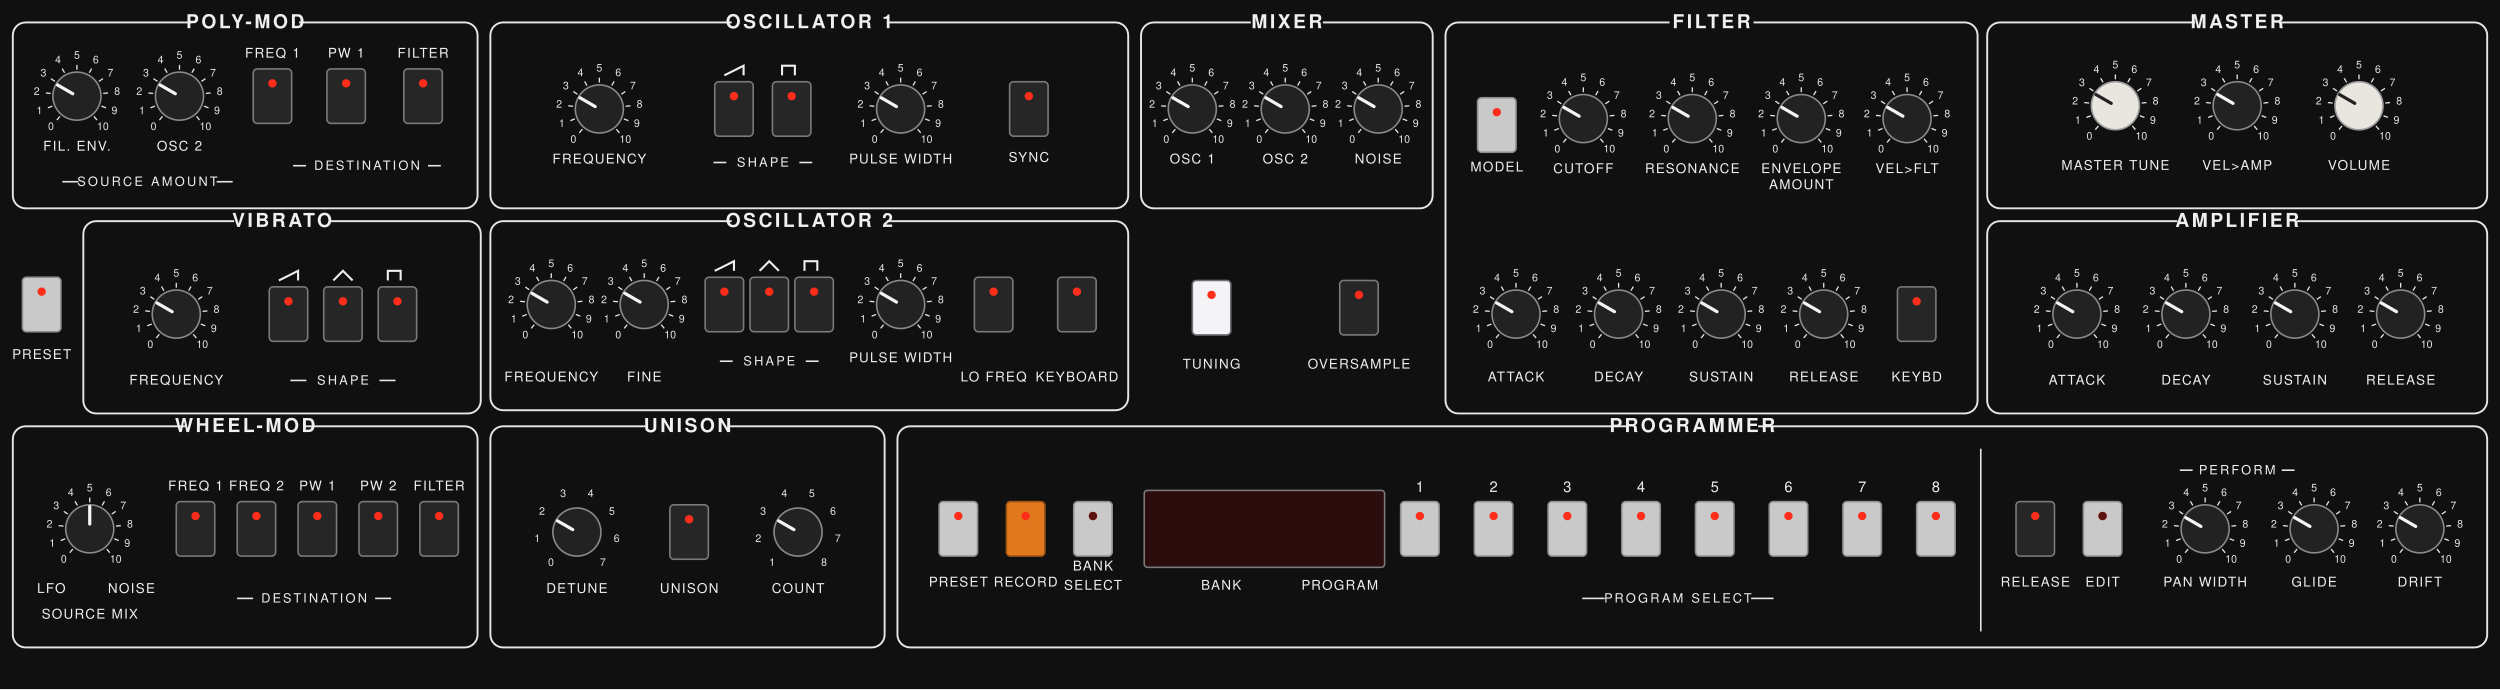
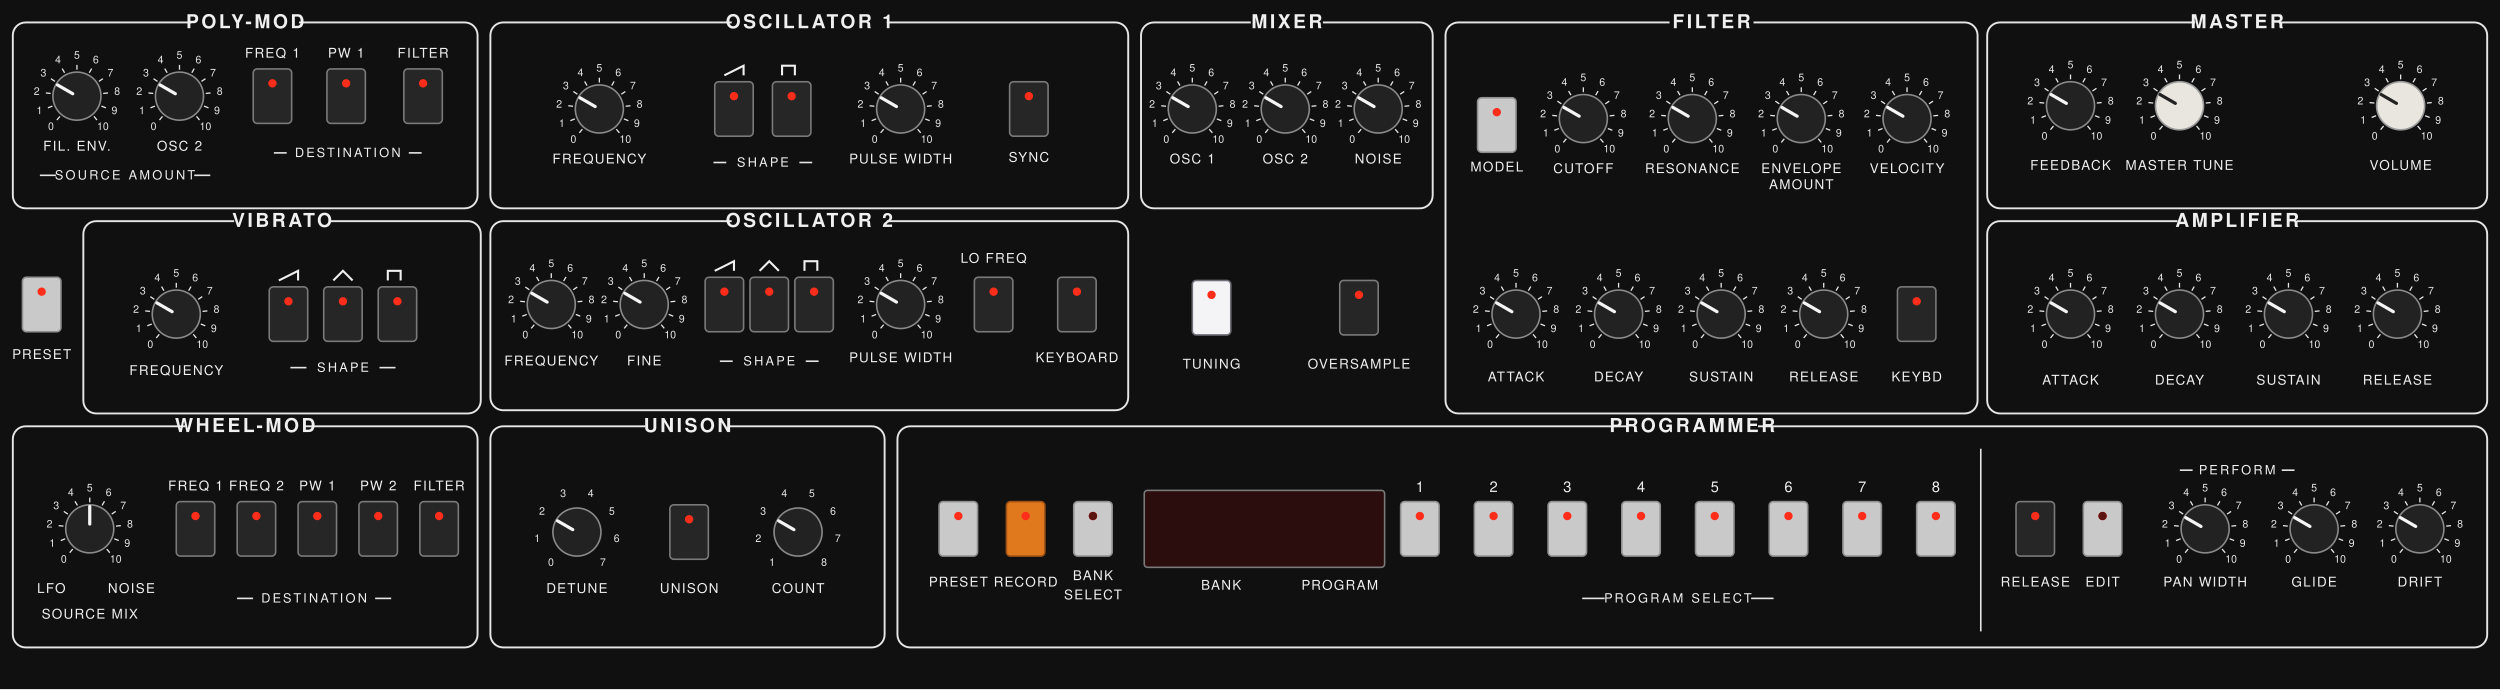
<svg xmlns="http://www.w3.org/2000/svg" xmlns:xlink="http://www.w3.org/1999/xlink" viewBox="0 0 1560 430" width="1560" height="430">
  <style>
    text { font-family: Helvetica, Arial, sans-serif; fill: #f0f0f0; text-anchor: middle; }
    .hdr   { font-size: 12.0px; font-weight: 600; letter-spacing: 1.6px; }
    .lbl   { font-size: 8.4px; letter-spacing: 0.8px; }
    .sub   { font-size: 8.0px; letter-spacing: 1.4px; }
    .num   { font-size: 9.2px; letter-spacing: 0.5px; }
    .scale { font-size: 6.6px; fill: #e8e8e8; letter-spacing: 0; stroke: none; }
    .box   { fill: none; stroke: #e6e6e6; stroke-width: 1.2; }
    .rule  { stroke: #e6e6e6; stroke-width: 1; }
    .hdrbg { fill: #101010; stroke: none; }
  </style>
  <defs>
    <g id="led">
      <circle cx="0" cy="-8" r="2.6" fill="#ff2d1a" />
    </g>
    <g id="ledOff">
      <circle cx="0" cy="-8" r="2.6" fill="#5a1512" />
    </g>
    <g id="btnDark">
      <rect x="-12" y="-17" width="24" height="34" rx="2.5" fill="#262626" stroke="#7a7a7a" stroke-width="1" />
      <use xlink:href="#led" href="#led" />
    </g>
    <g id="btnGray">
      <rect x="-12" y="-17" width="24" height="34" rx="2.5" fill="#c9c9c9" stroke="#8f8f8f" stroke-width="1" />
      <use xlink:href="#led" href="#led" />
    </g>
    <g id="btnOrange">
      <rect x="-12" y="-17" width="24" height="34" rx="2.5" fill="#e0781e" stroke="#a05215" stroke-width="1" />
      <use xlink:href="#led" href="#led" />
    </g>
    <g id="btnWhite">
      <rect x="-12" y="-17" width="24" height="34" rx="2.5" fill="#f4f4f6" stroke="#70707a" stroke-width="1" />
      <use xlink:href="#led" href="#led" />
    </g>
    <g id="gSaw" stroke="#f0f0f0" stroke-width="1.3" fill="none">
      <path d="M-6,3 L6,-3 L6,3" />
    </g>
    <g id="gTri" stroke="#f0f0f0" stroke-width="1.3" fill="none">
      <path d="M-6,3 L0,-3 L6,3" />
    </g>
    <g id="gSq" stroke="#f0f0f0" stroke-width="1.3" fill="none">
      <path d="M-6,3 L-6,-3 L2,-3 L2,3" />
    </g>
    <g id="knobScale" fill="#e8e8e8" stroke="#e8e8e8">
      <line x1="-10.6" y1="12.6" x2="-12.5" y2="14.9" stroke-width="0.8" />
      <text x="-16.2" y="21.1" class="scale">0</text>
      <line x1="-15.3" y1="6.2" x2="-18.1" y2="7.3" stroke-width="0.8" />
      <text x="-23.4" y="11.2" class="scale">1</text>
      <line x1="-16.4" y1="-1.7" x2="-19.4" y2="-2" stroke-width="0.8" />
      <text x="-25.1" y="-0.8" class="scale">2</text>
      <line x1="-13.7" y1="-9.2" x2="-16.2" y2="-10.9" stroke-width="0.8" />
      <text x="-20.9" y="-12.3" class="scale">3</text>
      <line x1="-7.7" y1="-14.6" x2="-9.2" y2="-17.2" stroke-width="0.8" />
      <text x="-11.8" y="-20.5" class="scale">4</text>
      <line x1="0" y1="-16.5" x2="0" y2="-19.5" stroke-width="0.8" />
      <text x="0" y="-23.4" class="scale">5</text>
      <line x1="7.7" y1="-14.6" x2="9.2" y2="-17.2" stroke-width="0.8" />
      <text x="11.8" y="-20.5" class="scale">6</text>
      <line x1="13.7" y1="-9.2" x2="16.2" y2="-10.9" stroke-width="0.8" />
      <text x="20.9" y="-12.3" class="scale">7</text>
      <line x1="16.4" y1="-1.7" x2="19.4" y2="-2" stroke-width="0.8" />
      <text x="25.1" y="-0.8" class="scale">8</text>
      <line x1="15.3" y1="6.2" x2="18.1" y2="7.3" stroke-width="0.8" />
      <text x="23.4" y="11.2" class="scale">9</text>
      <line x1="10.6" y1="12.6" x2="12.5" y2="14.9" stroke-width="0.8" />
      <text x="16.2" y="21.1" class="scale">10</text>
    </g>
    <g id="knobDial">
      <circle r="15" fill="#222222" stroke="#8a8a8a" stroke-width="1" />
      <line x1="0" y1="-3" x2="0" y2="-14" stroke="#f5f5f5" stroke-width="2" stroke-linecap="round" />
    </g>
    <g id="knobDialWhite">
      <circle r="15" fill="#e9e6df" stroke="#9a9a9a" stroke-width="1" />
      <line x1="0" y1="-3" x2="0" y2="-14" stroke="#222222" stroke-width="2" stroke-linecap="round" />
    </g>
  </defs>
  <rect width="1560" height="430" fill="#101010" />
  <rect class="box" data-box="POLY-MOD" rx="8" x="8" y="14" width="290" height="116" />
  <rect class="hdrbg" x="119.4" y="8" width="67.2" height="12" />
  <text class="hdr" x="153" y="17.6">POLY-MOD</text>
  <g class="knob" data-param="fil_env" transform="translate(48,60)">
    <use xlink:href="#knobScale" href="#knobScale" />
    <g class="dial" transform="rotate(-60)">
      <use xlink:href="#knobDial" href="#knobDial" />
    </g>
  </g>
  <g class="knob" data-param="osc2" transform="translate(112,60)">
    <use xlink:href="#knobScale" href="#knobScale" />
    <g class="dial" transform="rotate(-60)">
      <use xlink:href="#knobDial" href="#knobDial" />
    </g>
  </g>
  <text class="lbl" x="48" y="94">FIL. ENV.</text>
  <text class="lbl" x="112" y="94">OSC 2</text>
  <g class="subhead">
-     <line class="rule" x1="38.9" y1="113.4" x2="48.9" y2="113.4" />
-     <line class="rule" x1="135.2" y1="113.4" x2="145.2" y2="113.4" />
-     <text class="sub" x="92" y="116">SOURCE AMOUNT</text>
+     <line class="rule" x1="24.9" y1="109.4" x2="34.9" y2="109.4" />
+     <line class="rule" x1="121.2" y1="109.4" x2="131.2" y2="109.4" />
+     <text class="sub" x="78" y="112">SOURCE AMOUNT</text>
  </g>
  <g class="button" data-param="pm_freq1" transform="translate(170,60)">
    <use xlink:href="#btnDark" href="#btnDark" />
    <text class="lbl" y="-24">FREQ 1</text>
  </g>
  <g class="button" data-param="pm_pw1" transform="translate(216,60)">
    <use xlink:href="#btnDark" href="#btnDark" />
    <text class="lbl" y="-24">PW 1</text>
  </g>
  <g class="button" data-param="pm_filter" transform="translate(264,60)">
    <use xlink:href="#btnDark" href="#btnDark" />
    <text class="lbl" y="-24">FILTER</text>
  </g>
  <g class="subhead">
-     <line class="rule" x1="182.9" y1="103.4" x2="190.9" y2="103.4" />
-     <line class="rule" x1="267.1" y1="103.4" x2="275.1" y2="103.4" />
-     <text class="sub" x="229" y="106">DESTINATION</text>
+     <line class="rule" x1="170.9" y1="95.4" x2="178.9" y2="95.4" />
+     <line class="rule" x1="255.1" y1="95.4" x2="263.1" y2="95.4" />
+     <text class="sub" x="217" y="98">DESTINATION</text>
  </g>
  <g class="button" data-param="lfo_preset" transform="translate(26,190)">
    <use xlink:href="#btnGray" href="#btnGray" />
    <text class="lbl" y="34">PRESET</text>
  </g>
  <rect class="box" data-box="VIBRATO" rx="8" x="52" y="138" width="248" height="120" />
  <rect class="hdrbg" x="146.1" y="132" width="59.8" height="12" />
  <text class="hdr" x="176" y="141.6">VIBRATO</text>
  <g class="knob" data-param="lfo_freq" transform="translate(110,196)">
    <use xlink:href="#knobScale" href="#knobScale" />
    <g class="dial" transform="rotate(-60)">
      <use xlink:href="#knobDial" href="#knobDial" />
    </g>
-     <text class="lbl" y="44">FREQUENCY</text>
+     <text class="lbl" y="38">FREQUENCY</text>
  </g>
  <g class="button" data-param="lfo_saw" transform="translate(180,196)">
    <use xlink:href="#btnDark" href="#btnDark" />
    <use xlink:href="#gSaw" href="#gSaw" y="-24" />
  </g>
  <g class="button" data-param="lfo_tri" transform="translate(214,196)">
    <use xlink:href="#btnDark" href="#btnDark" />
    <use xlink:href="#gTri" href="#gTri" y="-24" />
  </g>
  <g class="button" data-param="lfo_sq" transform="translate(248,196)">
    <use xlink:href="#btnDark" href="#btnDark" />
    <use xlink:href="#gSq" href="#gSq" y="-24" />
  </g>
  <g class="subhead">
-     <line class="rule" x1="181.2" y1="237.4" x2="191.2" y2="237.4" />
-     <line class="rule" x1="236.8" y1="237.4" x2="246.8" y2="237.4" />
-     <text class="sub" x="214" y="240">SHAPE</text>
+     <line class="rule" x1="181.2" y1="229.4" x2="191.2" y2="229.4" />
+     <line class="rule" x1="236.8" y1="229.4" x2="246.8" y2="229.4" />
+     <text class="sub" x="214" y="232">SHAPE</text>
  </g>
  <rect class="box" data-box="WHEEL-MOD" rx="8" x="8" y="266" width="290" height="138" />
  <rect class="hdrbg" x="115.7" y="260" width="74.6" height="12" />
  <text class="hdr" x="153" y="269.6">WHEEL-MOD</text>
  <g class="knob" data-param="wm_mix" transform="translate(56,330)">
    <use xlink:href="#knobScale" href="#knobScale" />
    <g class="dial" transform="rotate(0)">
      <use xlink:href="#knobDial" href="#knobDial" />
    </g>
    <text class="lbl" x="-24" y="40">LFO</text>
    <text class="lbl" x="26" y="40">NOISE</text>
    <text class="lbl" y="56">SOURCE MIX</text>
  </g>
  <g class="button" data-param="wm_freq1" transform="translate(122,330)">
    <use xlink:href="#btnDark" href="#btnDark" />
    <text class="lbl" y="-24">FREQ 1</text>
  </g>
  <g class="button" data-param="wm_freq2" transform="translate(160,330)">
    <use xlink:href="#btnDark" href="#btnDark" />
    <text class="lbl" y="-24">FREQ 2</text>
  </g>
  <g class="button" data-param="wm_pw1" transform="translate(198,330)">
    <use xlink:href="#btnDark" href="#btnDark" />
    <text class="lbl" y="-24">PW 1</text>
  </g>
  <g class="button" data-param="wm_pw2" transform="translate(236,330)">
    <use xlink:href="#btnDark" href="#btnDark" />
    <text class="lbl" y="-24">PW 2</text>
  </g>
  <g class="button" data-param="wm_filter" transform="translate(274,330)">
    <use xlink:href="#btnDark" href="#btnDark" />
    <text class="lbl" y="-24">FILTER</text>
  </g>
  <g class="subhead">
    <line class="rule" x1="147.9" y1="373.4" x2="157.9" y2="373.4" />
    <line class="rule" x1="234.1" y1="373.4" x2="244.1" y2="373.4" />
    <text class="sub" x="196" y="376">DESTINATION</text>
  </g>
  <rect class="box" data-box="OSCILLATOR 1" rx="8" x="306" y="14" width="398" height="116" />
  <rect class="hdrbg" x="456.6" y="8" width="96.8" height="12" />
  <text class="hdr" x="505" y="17.6">OSCILLATOR 1</text>
  <g class="knob" data-param="osc1_freq" transform="translate(374,68)">
    <use xlink:href="#knobScale" href="#knobScale" />
    <g class="dial" transform="rotate(-60)">
      <use xlink:href="#knobDial" href="#knobDial" />
    </g>
    <text class="lbl" y="34">FREQUENCY</text>
  </g>
  <g class="button" data-param="osc1_saw" transform="translate(458,68)">
    <use xlink:href="#btnDark" href="#btnDark" />
    <use xlink:href="#gSaw" href="#gSaw" y="-24" />
  </g>
  <g class="button" data-param="osc1_sq" transform="translate(494,68)">
    <use xlink:href="#btnDark" href="#btnDark" />
    <use xlink:href="#gSq" href="#gSq" y="-24" />
  </g>
  <g class="subhead">
    <line class="rule" x1="445.2" y1="101.4" x2="453.2" y2="101.4" />
    <line class="rule" x1="498.8" y1="101.4" x2="506.8" y2="101.4" />
    <text class="sub" x="476" y="104">SHAPE</text>
  </g>
  <g class="knob" data-param="osc1_pw" transform="translate(562,68)">
    <use xlink:href="#knobScale" href="#knobScale" />
    <g class="dial" transform="rotate(-60)">
      <use xlink:href="#knobDial" href="#knobDial" />
    </g>
    <text class="lbl" y="34">PULSE WIDTH</text>
  </g>
  <g class="button" data-param="osc1_sync" transform="translate(642,68)">
    <use xlink:href="#btnDark" href="#btnDark" />
    <text class="lbl" y="33">SYNC</text>
  </g>
  <rect class="box" data-box="OSCILLATOR 2" rx="8" x="306" y="138" width="398" height="118" />
  <rect class="hdrbg" x="456.6" y="132" width="96.8" height="12" />
  <text class="hdr" x="505" y="141.6">OSCILLATOR 2</text>
  <g class="knob" data-param="osc2_freq" transform="translate(344,190)">
    <use xlink:href="#knobScale" href="#knobScale" />
    <g class="dial" transform="rotate(-60)">
      <use xlink:href="#knobDial" href="#knobDial" />
    </g>
-     <text class="lbl" y="48">FREQUENCY</text>
+     <text class="lbl" y="38">FREQUENCY</text>
  </g>
  <g class="knob" data-param="osc2_fine" transform="translate(402,190)">
    <use xlink:href="#knobScale" href="#knobScale" />
    <g class="dial" transform="rotate(-60)">
      <use xlink:href="#knobDial" href="#knobDial" />
    </g>
-     <text class="lbl" y="48">FINE</text>
+     <text class="lbl" y="38">FINE</text>
  </g>
  <g class="button" data-param="osc2_saw" transform="translate(452,190)">
    <use xlink:href="#btnDark" href="#btnDark" />
    <use xlink:href="#gSaw" href="#gSaw" y="-24" />
  </g>
  <g class="button" data-param="osc2_tri" transform="translate(480,190)">
    <use xlink:href="#btnDark" href="#btnDark" />
    <use xlink:href="#gTri" href="#gTri" y="-24" />
  </g>
  <g class="button" data-param="osc2_sq" transform="translate(508,190)">
    <use xlink:href="#btnDark" href="#btnDark" />
    <use xlink:href="#gSq" href="#gSq" y="-24" />
  </g>
  <g class="subhead">
    <line class="rule" x1="449.2" y1="225.4" x2="457.2" y2="225.4" />
    <line class="rule" x1="502.8" y1="225.4" x2="510.8" y2="225.4" />
    <text class="sub" x="480" y="228">SHAPE</text>
  </g>
  <g class="knob" data-param="osc2_pw" transform="translate(562,190)">
    <use xlink:href="#knobScale" href="#knobScale" />
    <g class="dial" transform="rotate(-60)">
      <use xlink:href="#knobDial" href="#knobDial" />
    </g>
    <text class="lbl" y="36">PULSE WIDTH</text>
  </g>
  <g class="button" data-param="osc2_lofreq" transform="translate(620,190)">
    <use xlink:href="#btnDark" href="#btnDark" />
-     <text class="lbl" y="48">LO FREQ</text>
+     <text class="lbl" y="-26">LO FREQ</text>
  </g>
  <g class="button" data-param="osc2_keyboard" transform="translate(672,190)">
    <use xlink:href="#btnDark" href="#btnDark" />
-     <text class="lbl" y="48">KEYBOARD</text>
+     <text class="lbl" y="36">KEYBOARD</text>
  </g>
  <g class="knob" data-param="unison_det" transform="translate(360,332)">
    <g class="scale">
      <line x1="-10.6" y1="12.6" x2="-12.5" y2="14.9" stroke-width="0.8" />
      <text x="-16.2" y="21.1" class="scale">0</text>
      <line x1="-16.2" y1="2.9" x2="-19.2" y2="3.4" stroke-width="0.8" />
      <text x="-24.8" y="6.2" class="scale">1</text>
      <line x1="-14.3" y1="-8.3" x2="-16.9" y2="-9.8" stroke-width="0.8" />
      <text x="-21.8" y="-10.8" class="scale">2</text>
      <line x1="-5.6" y1="-15.5" x2="-6.7" y2="-18.3" stroke-width="0.8" />
      <text x="-8.6" y="-21.9" class="scale">3</text>
      <line x1="5.6" y1="-15.5" x2="6.7" y2="-18.3" stroke-width="0.8" />
      <text x="8.6" y="-21.9" class="scale">4</text>
      <line x1="14.3" y1="-8.3" x2="16.9" y2="-9.8" stroke-width="0.8" />
      <text x="21.8" y="-10.8" class="scale">5</text>
      <line x1="16.2" y1="2.9" x2="19.2" y2="3.4" stroke-width="0.8" />
      <text x="24.8" y="6.2" class="scale">6</text>
      <line x1="10.6" y1="12.6" x2="12.5" y2="14.9" stroke-width="0.8" />
      <text x="16.2" y="21.1" class="scale">7</text>
    </g>
    <g class="dial" transform="rotate(-60)">
      <use xlink:href="#knobDial" href="#knobDial" />
    </g>
    <text class="lbl" y="38">DETUNE</text>
  </g>
  <g class="button" data-param="unison" transform="translate(430,332)">
    <use xlink:href="#btnDark" href="#btnDark" />
    <text class="lbl" y="38">UNISON</text>
  </g>
  <g class="knob" data-param="unison_cnt" transform="translate(498,332)">
    <g class="scale">
      <line x1="-10.6" y1="12.6" x2="-12.5" y2="14.9" stroke-width="0.8" />
      <text x="-16.2" y="21.1" class="scale">1</text>
      <line x1="-16.2" y1="2.9" x2="-19.2" y2="3.4" stroke-width="0.8" />
      <text x="-24.8" y="6.2" class="scale">2</text>
      <line x1="-14.3" y1="-8.3" x2="-16.9" y2="-9.8" stroke-width="0.8" />
      <text x="-21.8" y="-10.8" class="scale">3</text>
      <line x1="-5.6" y1="-15.5" x2="-6.7" y2="-18.3" stroke-width="0.8" />
      <text x="-8.6" y="-21.9" class="scale">4</text>
      <line x1="5.6" y1="-15.5" x2="6.7" y2="-18.3" stroke-width="0.8" />
      <text x="8.6" y="-21.9" class="scale">5</text>
      <line x1="14.3" y1="-8.3" x2="16.9" y2="-9.8" stroke-width="0.8" />
      <text x="21.8" y="-10.8" class="scale">6</text>
      <line x1="16.2" y1="2.9" x2="19.2" y2="3.4" stroke-width="0.8" />
      <text x="24.8" y="6.2" class="scale">7</text>
      <line x1="10.6" y1="12.6" x2="12.5" y2="14.9" stroke-width="0.8" />
      <text x="16.2" y="21.1" class="scale">8</text>
    </g>
    <g class="dial" transform="rotate(-60)">
      <use xlink:href="#knobDial" href="#knobDial" />
    </g>
    <text class="lbl" y="38">COUNT</text>
  </g>
  <rect class="box" data-box="MIXER" rx="8" x="712" y="14" width="182" height="116" />
  <rect class="hdrbg" x="780.5" y="8" width="45" height="12" />
  <text class="hdr" x="803" y="17.6">MIXER</text>
  <g class="knob" data-param="mix_osc1" transform="translate(744,68)">
    <use xlink:href="#knobScale" href="#knobScale" />
    <g class="dial" transform="rotate(-60)">
      <use xlink:href="#knobDial" href="#knobDial" />
    </g>
    <text class="lbl" y="34">OSC 1</text>
  </g>
  <g class="knob" data-param="mix_osc2" transform="translate(802,68)">
    <use xlink:href="#knobScale" href="#knobScale" />
    <g class="dial" transform="rotate(-60)">
      <use xlink:href="#knobDial" href="#knobDial" />
    </g>
    <text class="lbl" y="34">OSC 2</text>
  </g>
  <g class="knob" data-param="mix_noise" transform="translate(860,68)">
    <use xlink:href="#knobScale" href="#knobScale" />
    <g class="dial" transform="rotate(-60)">
      <use xlink:href="#knobDial" href="#knobDial" />
    </g>
    <text class="lbl" y="34">NOISE</text>
  </g>
  <g class="button" data-param="tune_btn" transform="translate(756,192)">
    <use xlink:href="#btnWhite" href="#btnWhite" />
    <text class="lbl" y="38">TUNING</text>
  </g>
  <g class="button" data-param="os" transform="translate(848,192)">
    <use xlink:href="#btnDark" href="#btnDark" />
    <text class="lbl" y="38">OVERSAMPLE</text>
  </g>
  <rect class="box" data-box="FILTER" rx="8" x="902" y="14" width="332" height="244" />
  <rect class="hdrbg" x="1041.8" y="8" width="52.4" height="12" />
  <text class="hdr" x="1068" y="17.6">FILTER</text>
  <g class="button" data-param="flt_model" transform="translate(934,78)">
    <use xlink:href="#btnGray" href="#btnGray" />
    <text class="lbl" y="29">MODEL</text>
  </g>
  <g class="knob" data-param="flt_cutoff" transform="translate(988,74)">
    <use xlink:href="#knobScale" href="#knobScale" />
    <g class="dial" transform="rotate(-60)">
      <use xlink:href="#knobDial" href="#knobDial" />
    </g>
    <text class="lbl" y="34">CUTOFF</text>
  </g>
  <g class="knob" data-param="flt_reso" transform="translate(1056,74)">
    <use xlink:href="#knobScale" href="#knobScale" />
    <g class="dial" transform="rotate(-60)">
      <use xlink:href="#knobDial" href="#knobDial" />
    </g>
    <text class="lbl" y="34">RESONANCE</text>
  </g>
  <g class="knob" data-param="flt_envamt" transform="translate(1124,74)">
    <use xlink:href="#knobScale" href="#knobScale" />
    <g class="dial" transform="rotate(-60)">
      <use xlink:href="#knobDial" href="#knobDial" />
    </g>
    <text class="lbl" y="34">ENVELOPE</text>
  </g>
  <text class="lbl" x="1124" y="118">AMOUNT</text>
  <g class="knob" data-param="vel_flt" transform="translate(1190,74)">
    <use xlink:href="#knobScale" href="#knobScale" />
    <g class="dial" transform="rotate(-60)">
      <use xlink:href="#knobDial" href="#knobDial" />
    </g>
-     <text class="lbl" y="34">VEL&gt;FLT</text>
+     <text class="lbl" y="34">VELOCITY</text>
  </g>
  <g class="knob" data-param="flt_a" transform="translate(946,196)">
    <use xlink:href="#knobScale" href="#knobScale" />
    <g class="dial" transform="rotate(-60)">
      <use xlink:href="#knobDial" href="#knobDial" />
    </g>
    <text class="lbl" y="42">ATTACK</text>
  </g>
  <g class="knob" data-param="flt_d" transform="translate(1010,196)">
    <use xlink:href="#knobScale" href="#knobScale" />
    <g class="dial" transform="rotate(-60)">
      <use xlink:href="#knobDial" href="#knobDial" />
    </g>
    <text class="lbl" y="42">DECAY</text>
  </g>
  <g class="knob" data-param="flt_s" transform="translate(1074,196)">
    <use xlink:href="#knobScale" href="#knobScale" />
    <g class="dial" transform="rotate(-60)">
      <use xlink:href="#knobDial" href="#knobDial" />
    </g>
    <text class="lbl" y="42">SUSTAIN</text>
  </g>
  <g class="knob" data-param="flt_r" transform="translate(1138,196)">
    <use xlink:href="#knobScale" href="#knobScale" />
    <g class="dial" transform="rotate(-60)">
      <use xlink:href="#knobDial" href="#knobDial" />
    </g>
    <text class="lbl" y="42">RELEASE</text>
  </g>
  <g class="button" data-param="flt_keyboard" transform="translate(1196,196)">
    <use xlink:href="#btnDark" href="#btnDark" />
    <text class="lbl" y="42">KEYBD</text>
  </g>
-   <g class="knob" data-param="master_tune" transform="translate(1320,66)">
+   <g class="knob" data-param="master_tune" transform="translate(1360,66)">
    <use xlink:href="#knobScale" href="#knobScale" />
    <g class="dial" transform="rotate(-60)">
      <use xlink:href="#knobDialWhite" href="#knobDialWhite" />
    </g>
    <text class="lbl" y="40">MASTER TUNE</text>
  </g>
-   <g class="knob" data-param="vel_amp" transform="translate(1396,66)">
-     <use xlink:href="#knobScale" href="#knobScale" />
-     <g class="dial" transform="rotate(-60)">
-       <use xlink:href="#knobDial" href="#knobDial" />
-     </g>
-     <text class="lbl" y="40">VEL&gt;AMP</text>
-   </g>
-   <g class="knob" data-param="volume" transform="translate(1472,66)">
+   <g class="knob" data-param="feedback" transform="translate(1292,66)">
+     <use xlink:href="#knobScale" href="#knobScale" />
+     <g class="dial" transform="rotate(-60)">
+       <use xlink:href="#knobDial" href="#knobDial" />
+     </g>
+     <text class="lbl" y="40">FEEDBACK</text>
+   </g>
+   <g class="knob" data-param="volume" transform="translate(1498,66)">
    <use xlink:href="#knobScale" href="#knobScale" />
    <g class="dial" transform="rotate(-60)">
      <use xlink:href="#knobDialWhite" href="#knobDialWhite" />
    </g>
    <text class="lbl" y="40">VOLUME</text>
  </g>
  <rect class="box" data-box="MASTER" rx="8" x="1240" y="14" width="312" height="116" />
  <rect class="hdrbg" x="1369.8" y="8" width="52.4" height="12" />
  <text class="hdr" x="1396" y="17.6">MASTER</text>
  <rect class="box" data-box="AMPLIFIER" rx="8" x="1240" y="138" width="312" height="120" />
  <rect class="hdrbg" x="1358.7" y="132" width="74.6" height="12" />
  <text class="hdr" x="1396" y="141.6">AMPLIFIER</text>
-   <g class="knob" data-param="amp_a" transform="translate(1296,196)">
+   <g class="knob" data-param="amp_a" transform="translate(1292,196)">
    <use xlink:href="#knobScale" href="#knobScale" />
    <g class="dial" transform="rotate(-60)">
      <use xlink:href="#knobDial" href="#knobDial" />
    </g>
    <text class="lbl" y="44">ATTACK</text>
  </g>
-   <g class="knob" data-param="amp_d" transform="translate(1364,196)">
+   <g class="knob" data-param="amp_d" transform="translate(1360,196)">
    <use xlink:href="#knobScale" href="#knobScale" />
    <g class="dial" transform="rotate(-60)">
      <use xlink:href="#knobDial" href="#knobDial" />
    </g>
    <text class="lbl" y="44">DECAY</text>
  </g>
-   <g class="knob" data-param="amp_s" transform="translate(1432,196)">
+   <g class="knob" data-param="amp_s" transform="translate(1428,196)">
    <use xlink:href="#knobScale" href="#knobScale" />
    <g class="dial" transform="rotate(-60)">
      <use xlink:href="#knobDial" href="#knobDial" />
    </g>
    <text class="lbl" y="44">SUSTAIN</text>
  </g>
-   <g class="knob" data-param="amp_r" transform="translate(1498,196)">
+   <g class="knob" data-param="amp_r" transform="translate(1496,196)">
    <use xlink:href="#knobScale" href="#knobScale" />
    <g class="dial" transform="rotate(-60)">
      <use xlink:href="#knobDial" href="#knobDial" />
    </g>
    <text class="lbl" y="44">RELEASE</text>
  </g>
  <rect class="box" data-box="UNISON" rx="8" x="306" y="266" width="246" height="138" />
  <rect class="hdrbg" x="402.8" y="260" width="52.4" height="12" />
  <text class="hdr" x="429" y="269.6">UNISON</text>
  <rect class="box" data-box="PROGRAMMER" rx="8" x="560" y="266" width="992" height="138" />
  <rect class="hdrbg" x="1015" y="260" width="82" height="12" />
  <text class="hdr" x="1056" y="269.6">PROGRAMMER</text>
  <line class="rule" x1="1236" y1="280" x2="1236" y2="394" />
  <g class="subhead">
    <line class="rule" x1="1360.2" y1="293.4" x2="1368.2" y2="293.4" />
    <line class="rule" x1="1423.8" y1="293.4" x2="1431.8" y2="293.4" />
    <text class="sub" x="1396" y="296">PERFORM</text>
  </g>
  <g class="button" data-param="prog_preset" transform="translate(598,330)">
    <use xlink:href="#btnGray" href="#btnGray" />
    <text class="lbl" y="36">PRESET</text>
  </g>
  <g class="button" data-param="prog_record" transform="translate(640,330)">
    <use xlink:href="#btnOrange" href="#btnOrange" />
    <text class="lbl" y="36">RECORD</text>
  </g>
  <g class="button" data-param="prog_bankselect" transform="translate(682,330)">
    <use xlink:href="#btnGray" href="#btnGray" />
    <use xlink:href="#ledOff" href="#ledOff" />
  </g>
-   <text class="lbl" x="682" y="356">BANK</text>
-   <text class="lbl" x="682" y="368">SELECT</text>
+   <text class="lbl" x="682" y="362">BANK</text>
+   <text class="lbl" x="682" y="374">SELECT</text>
  <g class="display" data-param="display">
    <rect x="714" y="306" width="150" height="48" rx="2" fill="#2b0d0d" stroke="#7a7a7a" stroke-width="1" />
    <text class="lbl" x="762" y="368">BANK</text>
    <text class="lbl" x="836" y="368">PROGRAM</text>
  </g>
  <g class="button" data-param="program_1" transform="translate(886,330)">
    <use xlink:href="#btnGray" href="#btnGray" />
    <text class="num" y="-23">1</text>
  </g>
  <g class="button" data-param="program_2" transform="translate(932,330)">
    <use xlink:href="#btnGray" href="#btnGray" />
    <text class="num" y="-23">2</text>
  </g>
  <g class="button" data-param="program_3" transform="translate(978,330)">
    <use xlink:href="#btnGray" href="#btnGray" />
    <text class="num" y="-23">3</text>
  </g>
  <g class="button" data-param="program_4" transform="translate(1024,330)">
    <use xlink:href="#btnGray" href="#btnGray" />
    <text class="num" y="-23">4</text>
  </g>
  <g class="button" data-param="program_5" transform="translate(1070,330)">
    <use xlink:href="#btnGray" href="#btnGray" />
    <text class="num" y="-23">5</text>
  </g>
  <g class="button" data-param="program_6" transform="translate(1116,330)">
    <use xlink:href="#btnGray" href="#btnGray" />
    <text class="num" y="-23">6</text>
  </g>
  <g class="button" data-param="program_7" transform="translate(1162,330)">
    <use xlink:href="#btnGray" href="#btnGray" />
    <text class="num" y="-23">7</text>
  </g>
  <g class="button" data-param="program_8" transform="translate(1208,330)">
    <use xlink:href="#btnGray" href="#btnGray" />
    <text class="num" y="-23">8</text>
  </g>
  <g class="subhead">
    <line class="rule" x1="987.3" y1="373.4" x2="1001.3" y2="373.4" />
    <line class="rule" x1="1092.7" y1="373.4" x2="1106.7" y2="373.4" />
    <text class="sub" x="1047" y="376">PROGRAM SELECT</text>
  </g>
  <g class="button" data-param="release_btn" transform="translate(1270,330)">
    <use xlink:href="#btnDark" href="#btnDark" />
    <text class="lbl" y="36">RELEASE</text>
  </g>
  <g class="button" data-param="edit_btn" transform="translate(1312,330)">
    <use xlink:href="#btnGray" href="#btnGray" />
    <use xlink:href="#ledOff" href="#ledOff" />
    <text class="lbl" y="36">EDIT</text>
  </g>
  <g class="knob" data-param="pan_width" transform="translate(1376,330)">
    <use xlink:href="#knobScale" href="#knobScale" />
    <g class="dial" transform="rotate(-60)">
      <use xlink:href="#knobDial" href="#knobDial" />
    </g>
    <text class="lbl" y="36">PAN WIDTH</text>
  </g>
  <g class="knob" data-param="glide" transform="translate(1444,330)">
    <use xlink:href="#knobScale" href="#knobScale" />
    <g class="dial" transform="rotate(-60)">
      <use xlink:href="#knobDial" href="#knobDial" />
    </g>
    <text class="lbl" y="36">GLIDE</text>
  </g>
  <g class="knob" data-param="vintage" transform="translate(1510,330)">
    <use xlink:href="#knobScale" href="#knobScale" />
    <g class="dial" transform="rotate(-60)">
      <use xlink:href="#knobDial" href="#knobDial" />
    </g>
    <text class="lbl" y="36">DRIFT</text>
  </g>
</svg>
